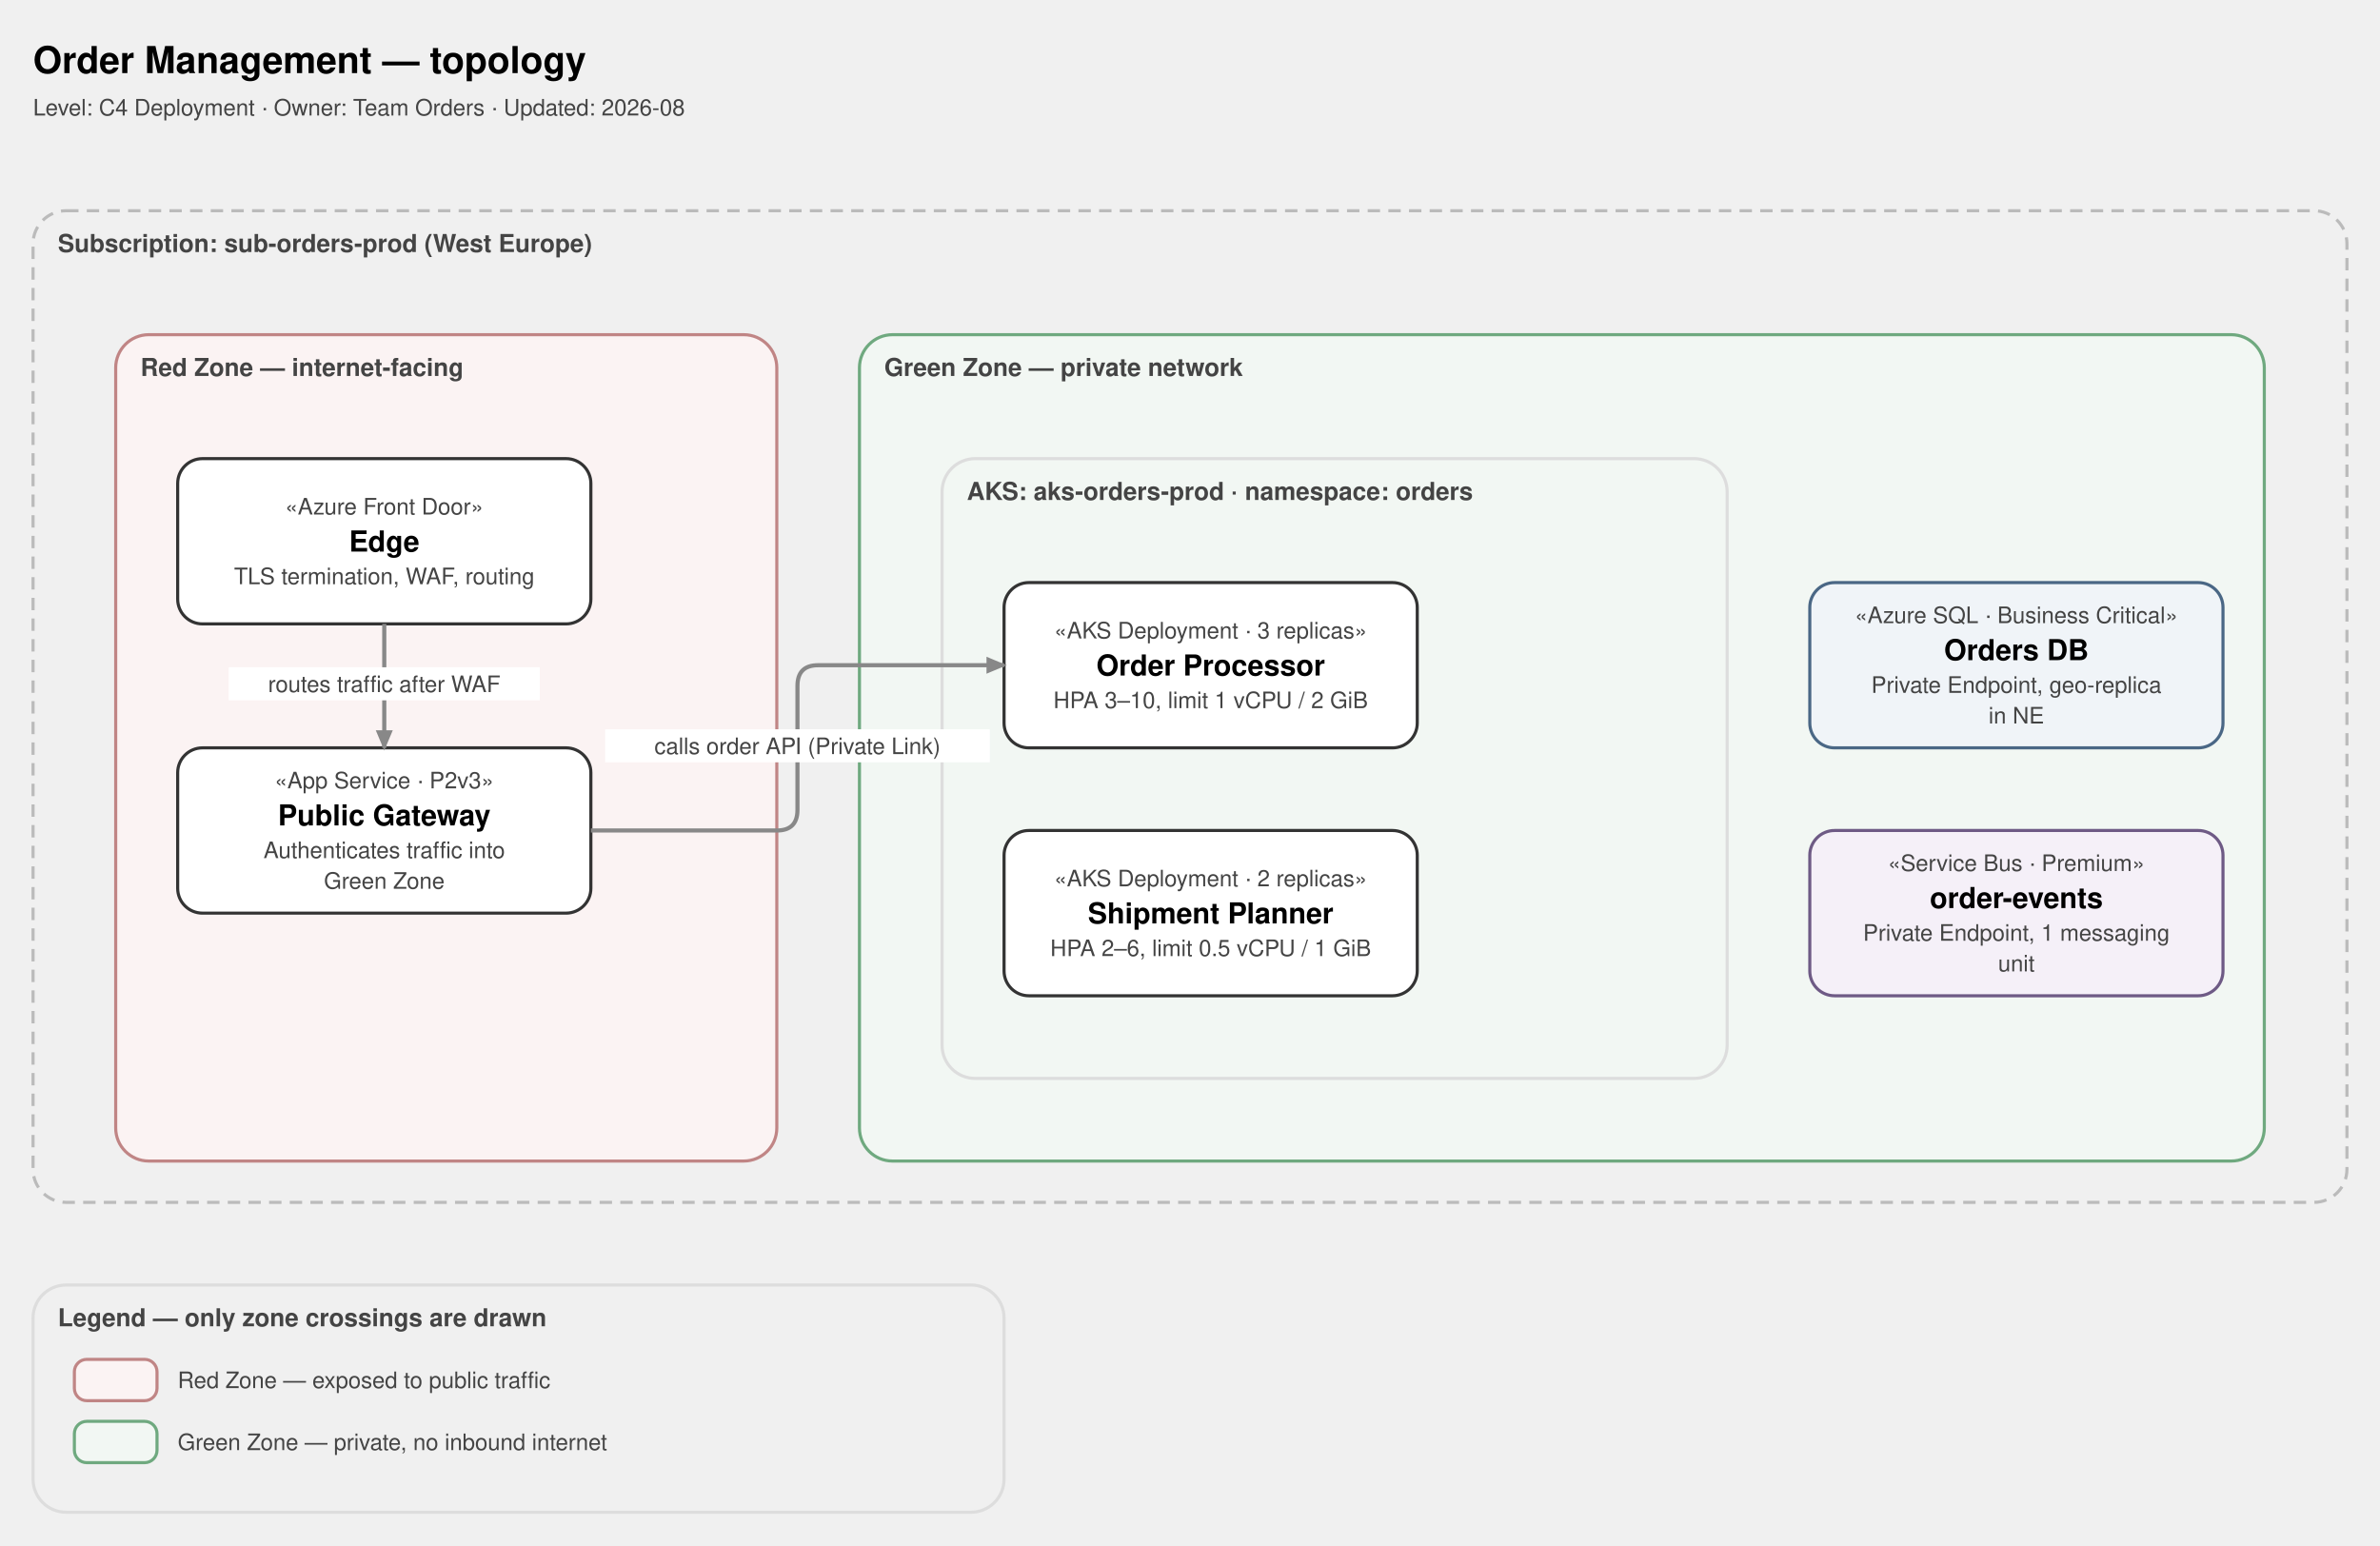
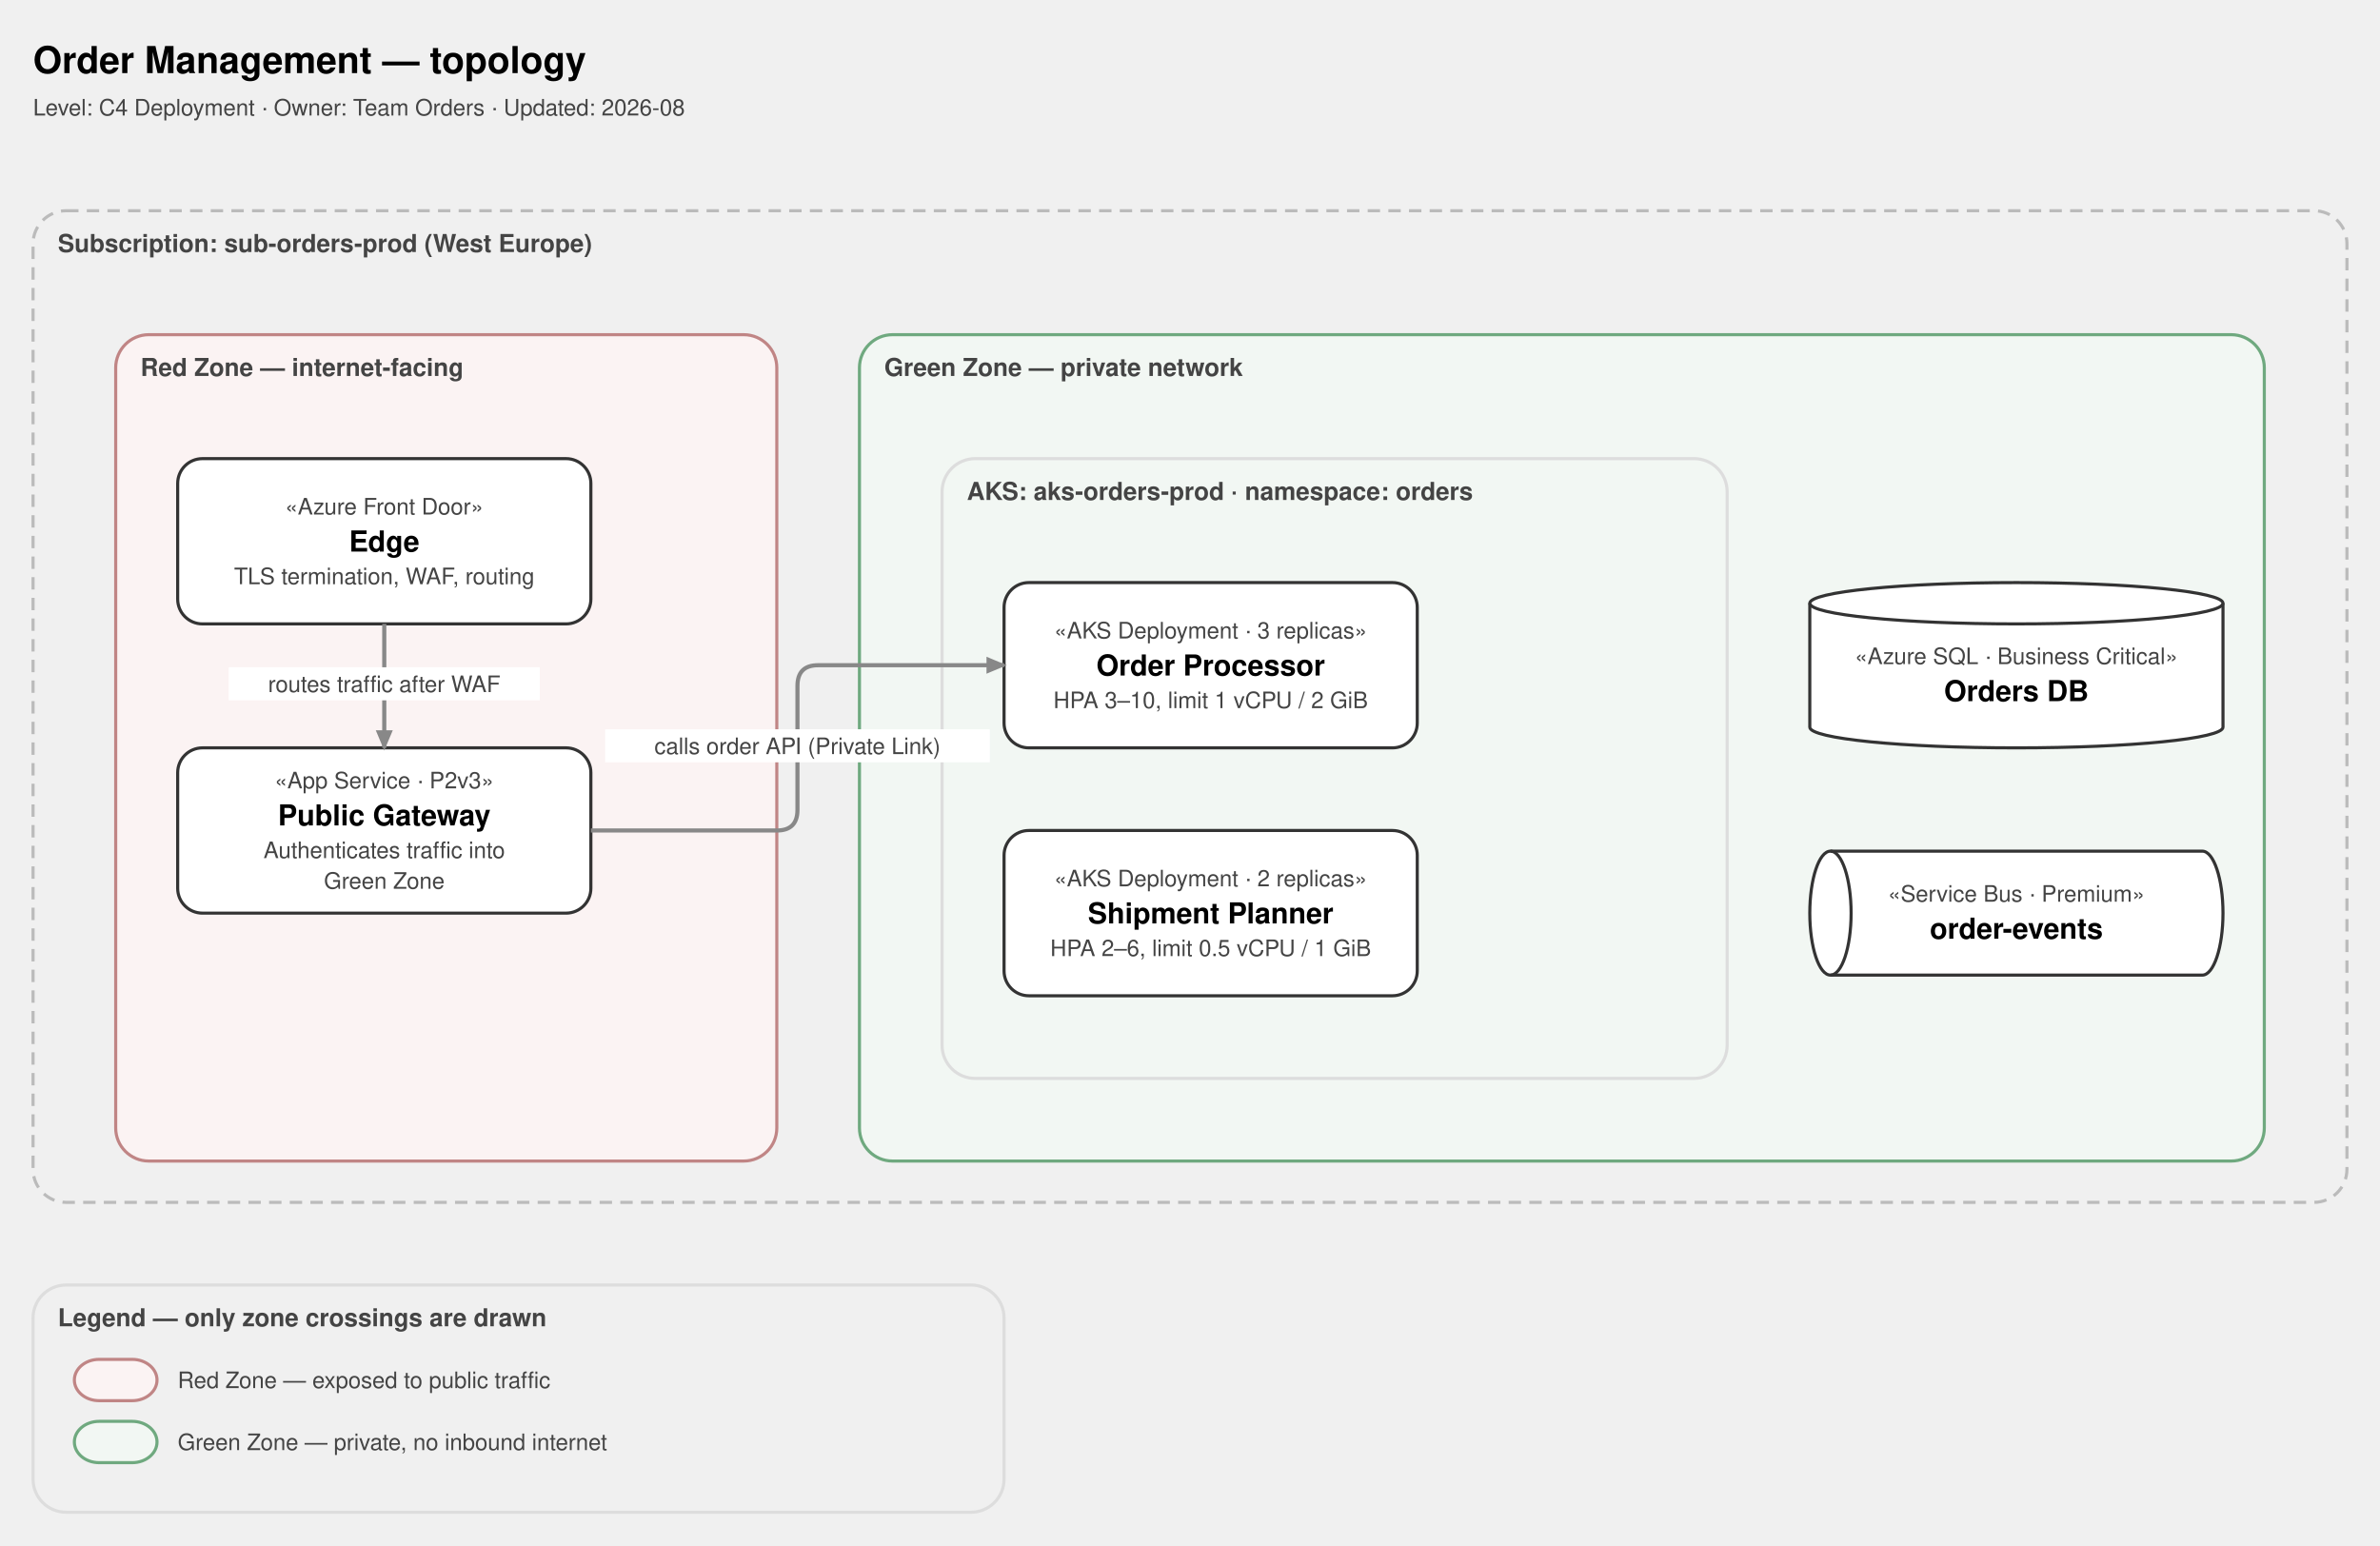
- <svg xmlns="http://www.w3.org/2000/svg" version="1.1" width="1152px" height="748px" viewBox="24 8 1152 748" content="&lt;mxfile host=&quot;app.diagrams.net&quot; type=&quot;device&quot; version=&quot;24.7.17&quot;&gt;&lt;diagram id=&quot;d1&quot; name=&quot;Topology&quot;&gt;&lt;mxGraphModel dx=&quot;1400&quot; dy=&quot;900&quot; grid=&quot;1&quot; gridSize=&quot;10&quot; guides=&quot;1&quot; tooltips=&quot;1&quot; connect=&quot;1&quot; arrows=&quot;1&quot; fold=&quot;1&quot; page=&quot;0&quot; pageScale=&quot;1&quot; pageWidth=&quot;1600&quot; pageHeight=&quot;1200&quot; adaptiveColors=&quot;auto&quot; math=&quot;0&quot; shadow=&quot;0&quot;&gt;&lt;root&gt;&lt;mxCell id=&quot;0&quot; /&gt;&lt;mxCell id=&quot;1&quot; parent=&quot;0&quot; /&gt;&lt;mxCell id=&quot;n1&quot; value=&quot;Order Management — topology&quot; style=&quot;text;html=1;align=left;verticalAlign=middle;fontFamily=Helvetica;fontSize=18;fontColor=#000000;fontStyle=1;&quot; vertex=&quot;1&quot; parent=&quot;1&quot;&gt;&lt;mxGeometry x=&quot;40&quot; y=&quot;24&quot; width=&quot;700&quot; height=&quot;26&quot; as=&quot;geometry&quot; /&gt;&lt;/mxCell&gt;&lt;mxCell id=&quot;n2&quot; value=&quot;Level: C4 Deployment · Owner: Team Orders · Updated: 2026-08&quot; style=&quot;text;html=1;align=left;verticalAlign=middle;fontFamily=Helvetica;fontSize=11;fontColor=#444444;&quot; vertex=&quot;1&quot; parent=&quot;1&quot;&gt;&lt;mxGeometry x=&quot;40&quot; y=&quot;52&quot; width=&quot;700&quot; height=&quot;16&quot; as=&quot;geometry&quot; /&gt;&lt;/mxCell&gt;&lt;mxCell id=&quot;n3&quot; value=&quot;Subscription: sub-orders-prod (West Europe)&quot; style=&quot;rounded=1;absoluteArcSize=1;arcSize=32;whiteSpace=wrap;html=1;strokeWidth=1.5;fontFamily=Helvetica;fontSize=12;fontStyle=1;fontColor=#444444;align=left;verticalAlign=top;spacingLeft=12;spacingTop=4;shadow=0;container=1;collapsible=0;fillColor=none;strokeColor=#BBBBBB;dashed=1;dashPattern=8 4;&quot; vertex=&quot;1&quot; parent=&quot;1&quot;&gt;&lt;mxGeometry x=&quot;40&quot; y=&quot;110&quot; width=&quot;1120&quot; height=&quot;480&quot; as=&quot;geometry&quot; /&gt;&lt;/mxCell&gt;&lt;mxCell id=&quot;n4&quot; value=&quot;Red Zone — internet-facing&quot; style=&quot;rounded=1;absoluteArcSize=1;arcSize=32;whiteSpace=wrap;html=1;strokeWidth=1.5;fontFamily=Helvetica;fontSize=12;fontStyle=1;fontColor=#444444;align=left;verticalAlign=top;spacingLeft=12;spacingTop=4;shadow=0;container=1;collapsible=0;fillColor=#FBF3F3;strokeColor=#C08585;&quot; vertex=&quot;1&quot; parent=&quot;n3&quot;&gt;&lt;mxGeometry x=&quot;40&quot; y=&quot;60&quot; width=&quot;320&quot; height=&quot;400&quot; as=&quot;geometry&quot; /&gt;&lt;/mxCell&gt;&lt;mxCell id=&quot;n5&quot; value=&quot;&amp;lt;div style=&amp;quot;line-height:1.3&amp;quot;&amp;gt;&amp;lt;font style=&amp;quot;font-size:11px;color:#444444&amp;quot;&amp;gt;&amp;amp;laquo;Azure Front Door&amp;amp;raquo;&amp;lt;/font&amp;gt;&amp;lt;br&amp;gt;&amp;lt;b style=&amp;quot;font-size:14px;color:#000000&amp;quot;&amp;gt;Edge&amp;lt;/b&amp;gt;&amp;lt;br&amp;gt;&amp;lt;font style=&amp;quot;font-size:11px;color:#444444&amp;quot;&amp;gt;TLS termination, WAF, routing&amp;lt;/font&amp;gt;&amp;lt;/div&amp;gt;&quot; style=&quot;rounded=1;absoluteArcSize=1;arcSize=24;whiteSpace=wrap;html=1;strokeWidth=1.5;fontFamily=Helvetica;fontSize=14;fontColor=#000000;align=center;verticalAlign=middle;spacingLeft=6;spacingRight=6;shadow=0;fillColor=#FFFFFF;strokeColor=#333333;&quot; vertex=&quot;1&quot; parent=&quot;n4&quot;&gt;&lt;mxGeometry x=&quot;30&quot; y=&quot;60&quot; width=&quot;200&quot; height=&quot;80&quot; as=&quot;geometry&quot; /&gt;&lt;/mxCell&gt;&lt;mxCell id=&quot;n6&quot; value=&quot;&amp;lt;div style=&amp;quot;line-height:1.3&amp;quot;&amp;gt;&amp;lt;font style=&amp;quot;font-size:11px;color:#444444&amp;quot;&amp;gt;&amp;amp;laquo;App Service · P2v3&amp;amp;raquo;&amp;lt;/font&amp;gt;&amp;lt;br&amp;gt;&amp;lt;b style=&amp;quot;font-size:14px;color:#000000&amp;quot;&amp;gt;Public Gateway&amp;lt;/b&amp;gt;&amp;lt;br&amp;gt;&amp;lt;font style=&amp;quot;font-size:11px;color:#444444&amp;quot;&amp;gt;Authenticates traffic into Green Zone&amp;lt;/font&amp;gt;&amp;lt;/div&amp;gt;&quot; style=&quot;rounded=1;absoluteArcSize=1;arcSize=24;whiteSpace=wrap;html=1;strokeWidth=1.5;fontFamily=Helvetica;fontSize=14;fontColor=#000000;align=center;verticalAlign=middle;spacingLeft=6;spacingRight=6;shadow=0;fillColor=#FFFFFF;strokeColor=#333333;&quot; vertex=&quot;1&quot; parent=&quot;n4&quot;&gt;&lt;mxGeometry x=&quot;30&quot; y=&quot;200&quot; width=&quot;200&quot; height=&quot;80&quot; as=&quot;geometry&quot; /&gt;&lt;/mxCell&gt;&lt;mxCell id=&quot;n7&quot; value=&quot;Green Zone — private network&quot; style=&quot;rounded=1;absoluteArcSize=1;arcSize=32;whiteSpace=wrap;html=1;strokeWidth=1.5;fontFamily=Helvetica;fontSize=12;fontStyle=1;fontColor=#444444;align=left;verticalAlign=top;spacingLeft=12;spacingTop=4;shadow=0;container=1;collapsible=0;fillColor=#F2F7F3;strokeColor=#6FA97F;&quot; vertex=&quot;1&quot; parent=&quot;n3&quot;&gt;&lt;mxGeometry x=&quot;400&quot; y=&quot;60&quot; width=&quot;680&quot; height=&quot;400&quot; as=&quot;geometry&quot; /&gt;&lt;/mxCell&gt;&lt;mxCell id=&quot;n8&quot; value=&quot;AKS: aks-orders-prod · namespace: orders&quot; style=&quot;rounded=1;absoluteArcSize=1;arcSize=32;whiteSpace=wrap;html=1;strokeWidth=1.5;fontFamily=Helvetica;fontSize=12;fontStyle=1;fontColor=#444444;align=left;verticalAlign=top;spacingLeft=12;spacingTop=4;shadow=0;container=1;collapsible=0;fillColor=none;strokeColor=#DDDDDD;&quot; vertex=&quot;1&quot; parent=&quot;n7&quot;&gt;&lt;mxGeometry x=&quot;40&quot; y=&quot;60&quot; width=&quot;380&quot; height=&quot;300&quot; as=&quot;geometry&quot; /&gt;&lt;/mxCell&gt;&lt;mxCell id=&quot;n9&quot; value=&quot;&amp;lt;div style=&amp;quot;line-height:1.3&amp;quot;&amp;gt;&amp;lt;font style=&amp;quot;font-size:11px;color:#444444&amp;quot;&amp;gt;&amp;amp;laquo;AKS Deployment · 3 replicas&amp;amp;raquo;&amp;lt;/font&amp;gt;&amp;lt;br&amp;gt;&amp;lt;b style=&amp;quot;font-size:14px;color:#000000&amp;quot;&amp;gt;Order Processor&amp;lt;/b&amp;gt;&amp;lt;br&amp;gt;&amp;lt;font style=&amp;quot;font-size:11px;color:#444444&amp;quot;&amp;gt;HPA 3–10, limit 1 vCPU / 2 GiB&amp;lt;/font&amp;gt;&amp;lt;/div&amp;gt;&quot; style=&quot;rounded=1;absoluteArcSize=1;arcSize=24;whiteSpace=wrap;html=1;strokeWidth=1.5;fontFamily=Helvetica;fontSize=14;fontColor=#000000;align=center;verticalAlign=middle;spacingLeft=6;spacingRight=6;shadow=0;fillColor=#FFFFFF;strokeColor=#333333;&quot; vertex=&quot;1&quot; parent=&quot;n8&quot;&gt;&lt;mxGeometry x=&quot;30&quot; y=&quot;60&quot; width=&quot;200&quot; height=&quot;80&quot; as=&quot;geometry&quot; /&gt;&lt;/mxCell&gt;&lt;mxCell id=&quot;n10&quot; value=&quot;&amp;lt;div style=&amp;quot;line-height:1.3&amp;quot;&amp;gt;&amp;lt;font style=&amp;quot;font-size:11px;color:#444444&amp;quot;&amp;gt;&amp;amp;laquo;AKS Deployment · 2 replicas&amp;amp;raquo;&amp;lt;/font&amp;gt;&amp;lt;br&amp;gt;&amp;lt;b style=&amp;quot;font-size:14px;color:#000000&amp;quot;&amp;gt;Shipment Planner&amp;lt;/b&amp;gt;&amp;lt;br&amp;gt;&amp;lt;font style=&amp;quot;font-size:11px;color:#444444&amp;quot;&amp;gt;HPA 2–6, limit 0.5 vCPU / 1 GiB&amp;lt;/font&amp;gt;&amp;lt;/div&amp;gt;&quot; style=&quot;rounded=1;absoluteArcSize=1;arcSize=24;whiteSpace=wrap;html=1;strokeWidth=1.5;fontFamily=Helvetica;fontSize=14;fontColor=#000000;align=center;verticalAlign=middle;spacingLeft=6;spacingRight=6;shadow=0;fillColor=#FFFFFF;strokeColor=#333333;&quot; vertex=&quot;1&quot; parent=&quot;n8&quot;&gt;&lt;mxGeometry x=&quot;30&quot; y=&quot;180&quot; width=&quot;200&quot; height=&quot;80&quot; as=&quot;geometry&quot; /&gt;&lt;/mxCell&gt;&lt;mxCell id=&quot;n11&quot; value=&quot;&amp;lt;div style=&amp;quot;line-height:1.3&amp;quot;&amp;gt;&amp;lt;font style=&amp;quot;font-size:11px;color:#444444&amp;quot;&amp;gt;&amp;amp;laquo;Azure SQL · Business Critical&amp;amp;raquo;&amp;lt;/font&amp;gt;&amp;lt;br&amp;gt;&amp;lt;b style=&amp;quot;font-size:14px;color:#000000&amp;quot;&amp;gt;Orders DB&amp;lt;/b&amp;gt;&amp;lt;br&amp;gt;&amp;lt;font style=&amp;quot;font-size:11px;color:#444444&amp;quot;&amp;gt;Private Endpoint, geo-replica in NE&amp;lt;/font&amp;gt;&amp;lt;/div&amp;gt;&quot; style=&quot;rounded=1;absoluteArcSize=1;arcSize=24;whiteSpace=wrap;html=1;strokeWidth=1.5;fontFamily=Helvetica;fontSize=14;fontColor=#000000;align=center;verticalAlign=middle;spacingLeft=6;spacingRight=6;shadow=0;fillColor=#F0F4F8;strokeColor=#4A6785;&quot; vertex=&quot;1&quot; parent=&quot;n7&quot;&gt;&lt;mxGeometry x=&quot;460&quot; y=&quot;120&quot; width=&quot;200&quot; height=&quot;80&quot; as=&quot;geometry&quot; /&gt;&lt;/mxCell&gt;&lt;mxCell id=&quot;n12&quot; value=&quot;&amp;lt;div style=&amp;quot;line-height:1.3&amp;quot;&amp;gt;&amp;lt;font style=&amp;quot;font-size:11px;color:#444444&amp;quot;&amp;gt;&amp;amp;laquo;Service Bus · Premium&amp;amp;raquo;&amp;lt;/font&amp;gt;&amp;lt;br&amp;gt;&amp;lt;b style=&amp;quot;font-size:14px;color:#000000&amp;quot;&amp;gt;order-events&amp;lt;/b&amp;gt;&amp;lt;br&amp;gt;&amp;lt;font style=&amp;quot;font-size:11px;color:#444444&amp;quot;&amp;gt;Private Endpoint, 1 messaging unit&amp;lt;/font&amp;gt;&amp;lt;/div&amp;gt;&quot; style=&quot;rounded=1;absoluteArcSize=1;arcSize=24;whiteSpace=wrap;html=1;strokeWidth=1.5;fontFamily=Helvetica;fontSize=14;fontColor=#000000;align=center;verticalAlign=middle;spacingLeft=6;spacingRight=6;shadow=0;fillColor=#F5F0F8;strokeColor=#6E5A85;&quot; vertex=&quot;1&quot; parent=&quot;n7&quot;&gt;&lt;mxGeometry x=&quot;460&quot; y=&quot;240&quot; width=&quot;200&quot; height=&quot;80&quot; as=&quot;geometry&quot; /&gt;&lt;/mxCell&gt;&lt;mxCell id=&quot;n13&quot; value=&quot;routes traffic after WAF&quot; style=&quot;edgeStyle=orthogonalEdgeStyle;rounded=1;arcSize=10;html=1;jumpStyle=arc;jumpSize=8;fontFamily=Helvetica;fontSize=11;fontColor=#444444;labelBackgroundColor=#FFFFFF;strokeWidth=2;strokeColor=#888888;endArrow=blockThin;endFill=1;endSize=6;exitX=0.5;exitY=1;exitDx=0;exitDy=0;entryX=0.5;entryY=0;entryDx=0;entryDy=0;&quot; edge=&quot;1&quot; parent=&quot;1&quot; source=&quot;n5&quot; target=&quot;n6&quot;&gt;&lt;mxGeometry relative=&quot;1&quot; as=&quot;geometry&quot; /&gt;&lt;/mxCell&gt;&lt;mxCell id=&quot;n14&quot; value=&quot;calls order API (Private Link)&quot; style=&quot;edgeStyle=orthogonalEdgeStyle;rounded=1;arcSize=10;html=1;jumpStyle=arc;jumpSize=8;fontFamily=Helvetica;fontSize=11;fontColor=#444444;labelBackgroundColor=#FFFFFF;strokeWidth=2;strokeColor=#888888;endArrow=blockThin;endFill=1;endSize=6;exitX=1;exitY=0.5;exitDx=0;exitDy=0;entryX=0;entryY=0.5;entryDx=0;entryDy=0;&quot; edge=&quot;1&quot; parent=&quot;1&quot; source=&quot;n6&quot; target=&quot;n9&quot;&gt;&lt;mxGeometry relative=&quot;1&quot; as=&quot;geometry&quot; /&gt;&lt;/mxCell&gt;&lt;mxCell id=&quot;n15&quot; value=&quot;Legend — only zone crossings are drawn&quot; style=&quot;rounded=1;absoluteArcSize=1;arcSize=32;whiteSpace=wrap;html=1;strokeWidth=1.5;fontFamily=Helvetica;fontSize=12;fontStyle=1;fontColor=#444444;align=left;verticalAlign=top;spacingLeft=12;spacingTop=4;shadow=0;container=1;collapsible=0;fillColor=none;strokeColor=#DDDDDD;&quot; vertex=&quot;1&quot; parent=&quot;1&quot;&gt;&lt;mxGeometry x=&quot;40&quot; y=&quot;630&quot; width=&quot;470&quot; height=&quot;110&quot; as=&quot;geometry&quot; /&gt;&lt;/mxCell&gt;&lt;mxCell id=&quot;n16&quot; value=&quot;&quot; style=&quot;rounded=1;absoluteArcSize=1;arcSize=24;whiteSpace=wrap;html=1;strokeWidth=1.5;fontFamily=Helvetica;fontSize=14;fontColor=#000000;align=center;verticalAlign=middle;spacingLeft=6;spacingRight=6;shadow=0;fillColor=#FBF3F3;strokeColor=#C08585;&quot; vertex=&quot;1&quot; parent=&quot;n15&quot;&gt;&lt;mxGeometry x=&quot;20&quot; y=&quot;36&quot; width=&quot;40&quot; height=&quot;20&quot; as=&quot;geometry&quot; /&gt;&lt;/mxCell&gt;&lt;mxCell id=&quot;n17&quot; value=&quot;Red Zone — exposed to public traffic&quot; style=&quot;text;html=1;align=left;verticalAlign=middle;fontFamily=Helvetica;fontSize=11;fontColor=#444444;&quot; vertex=&quot;1&quot; parent=&quot;n15&quot;&gt;&lt;mxGeometry x=&quot;70&quot; y=&quot;36&quot; width=&quot;380&quot; height=&quot;20&quot; as=&quot;geometry&quot; /&gt;&lt;/mxCell&gt;&lt;mxCell id=&quot;n18&quot; value=&quot;&quot; style=&quot;rounded=1;absoluteArcSize=1;arcSize=24;whiteSpace=wrap;html=1;strokeWidth=1.5;fontFamily=Helvetica;fontSize=14;fontColor=#000000;align=center;verticalAlign=middle;spacingLeft=6;spacingRight=6;shadow=0;fillColor=#F2F7F3;strokeColor=#6FA97F;&quot; vertex=&quot;1&quot; parent=&quot;n15&quot;&gt;&lt;mxGeometry x=&quot;20&quot; y=&quot;66&quot; width=&quot;40&quot; height=&quot;20&quot; as=&quot;geometry&quot; /&gt;&lt;/mxCell&gt;&lt;mxCell id=&quot;n19&quot; value=&quot;Green Zone — private, no inbound internet&quot; style=&quot;text;html=1;align=left;verticalAlign=middle;fontFamily=Helvetica;fontSize=11;fontColor=#444444;&quot; vertex=&quot;1&quot; parent=&quot;n15&quot;&gt;&lt;mxGeometry x=&quot;70&quot; y=&quot;66&quot; width=&quot;380&quot; height=&quot;20&quot; as=&quot;geometry&quot; /&gt;&lt;/mxCell&gt;&lt;/root&gt;&lt;/mxGraphModel&gt;&lt;/diagram&gt;&lt;/mxfile&gt;">
+ <svg xmlns="http://www.w3.org/2000/svg" version="1.1" width="1152px" height="748px" viewBox="24 8 1152 748" content="&lt;mxfile host=&quot;app.diagrams.net&quot; type=&quot;device&quot; version=&quot;24.7.17&quot;&gt;&lt;diagram id=&quot;d1&quot; name=&quot;Topology&quot;&gt;&lt;mxGraphModel dx=&quot;1400&quot; dy=&quot;900&quot; grid=&quot;1&quot; gridSize=&quot;10&quot; guides=&quot;1&quot; tooltips=&quot;1&quot; connect=&quot;1&quot; arrows=&quot;1&quot; fold=&quot;1&quot; page=&quot;0&quot; pageScale=&quot;1&quot; pageWidth=&quot;1600&quot; pageHeight=&quot;1200&quot; adaptiveColors=&quot;auto&quot; math=&quot;0&quot; shadow=&quot;0&quot;&gt;&lt;root&gt;&lt;mxCell id=&quot;0&quot; /&gt;&lt;mxCell id=&quot;1&quot; parent=&quot;0&quot; /&gt;&lt;mxCell id=&quot;n1&quot; value=&quot;Order Management — topology&quot; style=&quot;text;html=1;align=left;verticalAlign=middle;fontFamily=Helvetica;fontSize=18;fontColor=#000000;fontStyle=1;&quot; vertex=&quot;1&quot; parent=&quot;1&quot;&gt;&lt;mxGeometry x=&quot;40&quot; y=&quot;24&quot; width=&quot;700&quot; height=&quot;26&quot; as=&quot;geometry&quot; /&gt;&lt;/mxCell&gt;&lt;mxCell id=&quot;n2&quot; value=&quot;Level: C4 Deployment · Owner: Team Orders · Updated: 2026-08&quot; style=&quot;text;html=1;align=left;verticalAlign=middle;fontFamily=Helvetica;fontSize=11;fontColor=#444444;&quot; vertex=&quot;1&quot; parent=&quot;1&quot;&gt;&lt;mxGeometry x=&quot;40&quot; y=&quot;52&quot; width=&quot;700&quot; height=&quot;16&quot; as=&quot;geometry&quot; /&gt;&lt;/mxCell&gt;&lt;mxCell id=&quot;n3&quot; value=&quot;Subscription: sub-orders-prod (West Europe)&quot; style=&quot;rounded=1;absoluteArcSize=1;arcSize=32;whiteSpace=wrap;html=1;strokeWidth=1.5;fontFamily=Helvetica;fontSize=12;fontStyle=1;fontColor=#444444;align=left;verticalAlign=top;spacingLeft=12;spacingTop=4;shadow=0;container=1;collapsible=0;fillColor=none;strokeColor=#BBBBBB;dashed=1;dashPattern=8 4;&quot; vertex=&quot;1&quot; parent=&quot;1&quot;&gt;&lt;mxGeometry x=&quot;40&quot; y=&quot;110&quot; width=&quot;1120&quot; height=&quot;480&quot; as=&quot;geometry&quot; /&gt;&lt;/mxCell&gt;&lt;mxCell id=&quot;n4&quot; value=&quot;Red Zone — internet-facing&quot; style=&quot;rounded=1;absoluteArcSize=1;arcSize=32;whiteSpace=wrap;html=1;strokeWidth=1.5;fontFamily=Helvetica;fontSize=12;fontStyle=1;fontColor=#444444;align=left;verticalAlign=top;spacingLeft=12;spacingTop=4;shadow=0;container=1;collapsible=0;fillColor=#FBF3F3;strokeColor=#C08585;&quot; vertex=&quot;1&quot; parent=&quot;n3&quot;&gt;&lt;mxGeometry x=&quot;40&quot; y=&quot;60&quot; width=&quot;320&quot; height=&quot;400&quot; as=&quot;geometry&quot; /&gt;&lt;/mxCell&gt;&lt;mxCell id=&quot;n5&quot; value=&quot;&amp;lt;div style=&amp;quot;line-height:1.3&amp;quot;&amp;gt;&amp;lt;font style=&amp;quot;font-size:11px;color:#444444&amp;quot;&amp;gt;&amp;amp;laquo;Azure Front Door&amp;amp;raquo;&amp;lt;/font&amp;gt;&amp;lt;br&amp;gt;&amp;lt;b style=&amp;quot;font-size:14px;color:#000000&amp;quot;&amp;gt;Edge&amp;lt;/b&amp;gt;&amp;lt;br&amp;gt;&amp;lt;font style=&amp;quot;font-size:11px;color:#444444&amp;quot;&amp;gt;TLS termination, WAF, routing&amp;lt;/font&amp;gt;&amp;lt;/div&amp;gt;&quot; style=&quot;rounded=1;absoluteArcSize=1;arcSize=24;whiteSpace=wrap;html=1;strokeWidth=1.5;fontFamily=Helvetica;fontSize=14;fontColor=#000000;align=center;verticalAlign=middle;spacingLeft=6;spacingRight=6;shadow=0;fillColor=#FFFFFF;strokeColor=#333333;&quot; vertex=&quot;1&quot; parent=&quot;n4&quot;&gt;&lt;mxGeometry x=&quot;30&quot; y=&quot;60&quot; width=&quot;200&quot; height=&quot;80&quot; as=&quot;geometry&quot; /&gt;&lt;/mxCell&gt;&lt;mxCell id=&quot;n6&quot; value=&quot;&amp;lt;div style=&amp;quot;line-height:1.3&amp;quot;&amp;gt;&amp;lt;font style=&amp;quot;font-size:11px;color:#444444&amp;quot;&amp;gt;&amp;amp;laquo;App Service · P2v3&amp;amp;raquo;&amp;lt;/font&amp;gt;&amp;lt;br&amp;gt;&amp;lt;b style=&amp;quot;font-size:14px;color:#000000&amp;quot;&amp;gt;Public Gateway&amp;lt;/b&amp;gt;&amp;lt;br&amp;gt;&amp;lt;font style=&amp;quot;font-size:11px;color:#444444&amp;quot;&amp;gt;Authenticates traffic into Green Zone&amp;lt;/font&amp;gt;&amp;lt;/div&amp;gt;&quot; style=&quot;rounded=1;absoluteArcSize=1;arcSize=24;whiteSpace=wrap;html=1;strokeWidth=1.5;fontFamily=Helvetica;fontSize=14;fontColor=#000000;align=center;verticalAlign=middle;spacingLeft=6;spacingRight=6;shadow=0;fillColor=#FFFFFF;strokeColor=#333333;&quot; vertex=&quot;1&quot; parent=&quot;n4&quot;&gt;&lt;mxGeometry x=&quot;30&quot; y=&quot;200&quot; width=&quot;200&quot; height=&quot;80&quot; as=&quot;geometry&quot; /&gt;&lt;/mxCell&gt;&lt;mxCell id=&quot;n7&quot; value=&quot;Green Zone — private network&quot; style=&quot;rounded=1;absoluteArcSize=1;arcSize=32;whiteSpace=wrap;html=1;strokeWidth=1.5;fontFamily=Helvetica;fontSize=12;fontStyle=1;fontColor=#444444;align=left;verticalAlign=top;spacingLeft=12;spacingTop=4;shadow=0;container=1;collapsible=0;fillColor=#F2F7F3;strokeColor=#6FA97F;&quot; vertex=&quot;1&quot; parent=&quot;n3&quot;&gt;&lt;mxGeometry x=&quot;400&quot; y=&quot;60&quot; width=&quot;680&quot; height=&quot;400&quot; as=&quot;geometry&quot; /&gt;&lt;/mxCell&gt;&lt;mxCell id=&quot;n8&quot; value=&quot;AKS: aks-orders-prod · namespace: orders&quot; style=&quot;rounded=1;absoluteArcSize=1;arcSize=32;whiteSpace=wrap;html=1;strokeWidth=1.5;fontFamily=Helvetica;fontSize=12;fontStyle=1;fontColor=#444444;align=left;verticalAlign=top;spacingLeft=12;spacingTop=4;shadow=0;container=1;collapsible=0;fillColor=none;strokeColor=#DDDDDD;&quot; vertex=&quot;1&quot; parent=&quot;n7&quot;&gt;&lt;mxGeometry x=&quot;40&quot; y=&quot;60&quot; width=&quot;380&quot; height=&quot;300&quot; as=&quot;geometry&quot; /&gt;&lt;/mxCell&gt;&lt;mxCell id=&quot;n9&quot; value=&quot;&amp;lt;div style=&amp;quot;line-height:1.3&amp;quot;&amp;gt;&amp;lt;font style=&amp;quot;font-size:11px;color:#444444&amp;quot;&amp;gt;&amp;amp;laquo;AKS Deployment · 3 replicas&amp;amp;raquo;&amp;lt;/font&amp;gt;&amp;lt;br&amp;gt;&amp;lt;b style=&amp;quot;font-size:14px;color:#000000&amp;quot;&amp;gt;Order Processor&amp;lt;/b&amp;gt;&amp;lt;br&amp;gt;&amp;lt;font style=&amp;quot;font-size:11px;color:#444444&amp;quot;&amp;gt;HPA 3–10, limit 1 vCPU / 2 GiB&amp;lt;/font&amp;gt;&amp;lt;/div&amp;gt;&quot; style=&quot;rounded=1;absoluteArcSize=1;arcSize=24;whiteSpace=wrap;html=1;strokeWidth=1.5;fontFamily=Helvetica;fontSize=14;fontColor=#000000;align=center;verticalAlign=middle;spacingLeft=6;spacingRight=6;shadow=0;fillColor=#FFFFFF;strokeColor=#333333;&quot; vertex=&quot;1&quot; parent=&quot;n8&quot;&gt;&lt;mxGeometry x=&quot;30&quot; y=&quot;60&quot; width=&quot;200&quot; height=&quot;80&quot; as=&quot;geometry&quot; /&gt;&lt;/mxCell&gt;&lt;mxCell id=&quot;n10&quot; value=&quot;&amp;lt;div style=&amp;quot;line-height:1.3&amp;quot;&amp;gt;&amp;lt;font style=&amp;quot;font-size:11px;color:#444444&amp;quot;&amp;gt;&amp;amp;laquo;AKS Deployment · 2 replicas&amp;amp;raquo;&amp;lt;/font&amp;gt;&amp;lt;br&amp;gt;&amp;lt;b style=&amp;quot;font-size:14px;color:#000000&amp;quot;&amp;gt;Shipment Planner&amp;lt;/b&amp;gt;&amp;lt;br&amp;gt;&amp;lt;font style=&amp;quot;font-size:11px;color:#444444&amp;quot;&amp;gt;HPA 2–6, limit 0.5 vCPU / 1 GiB&amp;lt;/font&amp;gt;&amp;lt;/div&amp;gt;&quot; style=&quot;rounded=1;absoluteArcSize=1;arcSize=24;whiteSpace=wrap;html=1;strokeWidth=1.5;fontFamily=Helvetica;fontSize=14;fontColor=#000000;align=center;verticalAlign=middle;spacingLeft=6;spacingRight=6;shadow=0;fillColor=#FFFFFF;strokeColor=#333333;&quot; vertex=&quot;1&quot; parent=&quot;n8&quot;&gt;&lt;mxGeometry x=&quot;30&quot; y=&quot;180&quot; width=&quot;200&quot; height=&quot;80&quot; as=&quot;geometry&quot; /&gt;&lt;/mxCell&gt;&lt;mxCell id=&quot;n11&quot; value=&quot;&amp;lt;div style=&amp;quot;line-height:1.3&amp;quot;&amp;gt;&amp;lt;font style=&amp;quot;font-size:11px;color:#444444&amp;quot;&amp;gt;&amp;amp;laquo;Azure SQL · Business Critical&amp;amp;raquo;&amp;lt;/font&amp;gt;&amp;lt;br&amp;gt;&amp;lt;b style=&amp;quot;font-size:14px;color:#000000&amp;quot;&amp;gt;Orders DB&amp;lt;/b&amp;gt;&amp;lt;/div&amp;gt;&quot; style=&quot;shape=cylinder3;boundedLbl=1;backgroundOutline=1;size=10;whiteSpace=wrap;html=1;strokeWidth=1.5;fontFamily=Helvetica;fontSize=14;fontColor=#000000;align=center;verticalAlign=middle;shadow=0;fillColor=#FFFFFF;strokeColor=#333333;&quot; vertex=&quot;1&quot; parent=&quot;n7&quot;&gt;&lt;mxGeometry x=&quot;460&quot; y=&quot;120&quot; width=&quot;200&quot; height=&quot;80&quot; as=&quot;geometry&quot; /&gt;&lt;/mxCell&gt;&lt;mxCell id=&quot;n12&quot; value=&quot;&amp;lt;div style=&amp;quot;line-height:1.3&amp;quot;&amp;gt;&amp;lt;font style=&amp;quot;font-size:11px;color:#444444&amp;quot;&amp;gt;&amp;amp;laquo;Service Bus · Premium&amp;amp;raquo;&amp;lt;/font&amp;gt;&amp;lt;br&amp;gt;&amp;lt;b style=&amp;quot;font-size:14px;color:#000000&amp;quot;&amp;gt;order-events&amp;lt;/b&amp;gt;&amp;lt;/div&amp;gt;&quot; style=&quot;shape=cylinder3;boundedLbl=1;backgroundOutline=1;size=10;direction=north;whiteSpace=wrap;html=1;strokeWidth=1.5;fontFamily=Helvetica;fontSize=14;fontColor=#000000;align=center;verticalAlign=middle;shadow=0;fillColor=#FFFFFF;strokeColor=#333333;&quot; vertex=&quot;1&quot; parent=&quot;n7&quot;&gt;&lt;mxGeometry x=&quot;460&quot; y=&quot;250&quot; width=&quot;200&quot; height=&quot;60&quot; as=&quot;geometry&quot; /&gt;&lt;/mxCell&gt;&lt;mxCell id=&quot;n13&quot; value=&quot;routes traffic after WAF&quot; style=&quot;edgeStyle=orthogonalEdgeStyle;rounded=1;arcSize=10;html=1;jumpStyle=arc;jumpSize=8;fontFamily=Helvetica;fontSize=11;fontColor=#444444;labelBackgroundColor=#FFFFFF;strokeWidth=2;strokeColor=#888888;endArrow=blockThin;endFill=1;endSize=6;exitX=0.5;exitY=1;exitDx=0;exitDy=0;entryX=0.5;entryY=0;entryDx=0;entryDy=0;&quot; edge=&quot;1&quot; parent=&quot;1&quot; source=&quot;n5&quot; target=&quot;n6&quot;&gt;&lt;mxGeometry relative=&quot;1&quot; as=&quot;geometry&quot; /&gt;&lt;/mxCell&gt;&lt;mxCell id=&quot;n14&quot; value=&quot;calls order API (Private Link)&quot; style=&quot;edgeStyle=orthogonalEdgeStyle;rounded=1;arcSize=10;html=1;jumpStyle=arc;jumpSize=8;fontFamily=Helvetica;fontSize=11;fontColor=#444444;labelBackgroundColor=#FFFFFF;strokeWidth=2;strokeColor=#888888;endArrow=blockThin;endFill=1;endSize=6;exitX=1;exitY=0.5;exitDx=0;exitDy=0;entryX=0;entryY=0.5;entryDx=0;entryDy=0;&quot; edge=&quot;1&quot; parent=&quot;1&quot; source=&quot;n6&quot; target=&quot;n9&quot;&gt;&lt;mxGeometry relative=&quot;1&quot; as=&quot;geometry&quot; /&gt;&lt;/mxCell&gt;&lt;mxCell id=&quot;n15&quot; value=&quot;Legend — only zone crossings are drawn&quot; style=&quot;rounded=1;absoluteArcSize=1;arcSize=32;whiteSpace=wrap;html=1;strokeWidth=1.5;fontFamily=Helvetica;fontSize=12;fontStyle=1;fontColor=#444444;align=left;verticalAlign=top;spacingLeft=12;spacingTop=4;shadow=0;container=1;collapsible=0;fillColor=none;strokeColor=#DDDDDD;&quot; vertex=&quot;1&quot; parent=&quot;1&quot;&gt;&lt;mxGeometry x=&quot;40&quot; y=&quot;630&quot; width=&quot;470&quot; height=&quot;110&quot; as=&quot;geometry&quot; /&gt;&lt;/mxCell&gt;&lt;mxCell id=&quot;n16&quot; value=&quot;&quot; style=&quot;rounded=1;absoluteArcSize=1;arcSize=24;whiteSpace=wrap;html=1;strokeWidth=1.5;fontFamily=Helvetica;fontSize=14;fontColor=#000000;align=center;verticalAlign=middle;spacingLeft=6;spacingRight=6;shadow=0;fillColor=#FBF3F3;strokeColor=#C08585;&quot; vertex=&quot;1&quot; parent=&quot;n15&quot;&gt;&lt;mxGeometry x=&quot;20&quot; y=&quot;36&quot; width=&quot;40&quot; height=&quot;20&quot; as=&quot;geometry&quot; /&gt;&lt;/mxCell&gt;&lt;mxCell id=&quot;n17&quot; value=&quot;Red Zone — exposed to public traffic&quot; style=&quot;text;html=1;align=left;verticalAlign=middle;fontFamily=Helvetica;fontSize=11;fontColor=#444444;&quot; vertex=&quot;1&quot; parent=&quot;n15&quot;&gt;&lt;mxGeometry x=&quot;70&quot; y=&quot;36&quot; width=&quot;380&quot; height=&quot;20&quot; as=&quot;geometry&quot; /&gt;&lt;/mxCell&gt;&lt;mxCell id=&quot;n18&quot; value=&quot;&quot; style=&quot;rounded=1;absoluteArcSize=1;arcSize=24;whiteSpace=wrap;html=1;strokeWidth=1.5;fontFamily=Helvetica;fontSize=14;fontColor=#000000;align=center;verticalAlign=middle;spacingLeft=6;spacingRight=6;shadow=0;fillColor=#F2F7F3;strokeColor=#6FA97F;&quot; vertex=&quot;1&quot; parent=&quot;n15&quot;&gt;&lt;mxGeometry x=&quot;20&quot; y=&quot;66&quot; width=&quot;40&quot; height=&quot;20&quot; as=&quot;geometry&quot; /&gt;&lt;/mxCell&gt;&lt;mxCell id=&quot;n19&quot; value=&quot;Green Zone — private, no inbound internet&quot; style=&quot;text;html=1;align=left;verticalAlign=middle;fontFamily=Helvetica;fontSize=11;fontColor=#444444;&quot; vertex=&quot;1&quot; parent=&quot;n15&quot;&gt;&lt;mxGeometry x=&quot;70&quot; y=&quot;66&quot; width=&quot;380&quot; height=&quot;20&quot; as=&quot;geometry&quot; /&gt;&lt;/mxCell&gt;&lt;/root&gt;&lt;/mxGraphModel&gt;&lt;/diagram&gt;&lt;/mxfile&gt;">
  <rect x="40" y="110" width="1120" height="480" rx="16" ry="16" fill="none" stroke="#BBBBBB" stroke-width="1.5" stroke-dasharray="6 4" />
  <text x="52" y="130" font-family="Helvetica, Arial, sans-serif" font-size="12" fill="#444444" font-weight="bold" text-anchor="start">Subscription: sub-orders-prod (West Europe)</text>
  <rect x="80" y="170" width="320" height="400" rx="16" ry="16" fill="#FBF3F3" stroke="#C08585" stroke-width="1.5" />
  <text x="92" y="190" font-family="Helvetica, Arial, sans-serif" font-size="12" fill="#444444" font-weight="bold" text-anchor="start">Red Zone — internet-facing</text>
  <rect x="440" y="170" width="680" height="400" rx="16" ry="16" fill="#F2F7F3" stroke="#6FA97F" stroke-width="1.5" />
  <text x="452" y="190" font-family="Helvetica, Arial, sans-serif" font-size="12" fill="#444444" font-weight="bold" text-anchor="start">Green Zone — private network</text>
  <rect x="480" y="230" width="380" height="300" rx="16" ry="16" fill="none" stroke="#DDDDDD" stroke-width="1.5" />
  <text x="492" y="250" font-family="Helvetica, Arial, sans-serif" font-size="12" fill="#444444" font-weight="bold" text-anchor="start">AKS: aks-orders-prod · namespace: orders</text>
  <rect x="40" y="630" width="470" height="110" rx="16" ry="16" fill="none" stroke="#DDDDDD" stroke-width="1.5" />
  <text x="52" y="650" font-family="Helvetica, Arial, sans-serif" font-size="12" fill="#444444" font-weight="bold" text-anchor="start">Legend — only zone crossings are drawn</text>
  <rect x="110" y="230" width="200" height="80" rx="12" ry="12" fill="#FFFFFF" stroke="#333333" stroke-width="1.5" />
  <text x="210" y="257.03" font-family="Helvetica, Arial, sans-serif" font-size="11" fill="#444444" text-anchor="middle">«Azure Front Door»</text>
  <text x="210" y="274.97" font-family="Helvetica, Arial, sans-serif" font-size="14" fill="#000000" font-weight="bold" text-anchor="middle">Edge</text>
  <text x="210" y="290.78" font-family="Helvetica, Arial, sans-serif" font-size="11" fill="#444444" text-anchor="middle">TLS termination, WAF, routing</text>
  <rect x="110" y="370" width="200" height="80" rx="12" ry="12" fill="#FFFFFF" stroke="#333333" stroke-width="1.5" />
  <text x="210" y="389.605" font-family="Helvetica, Arial, sans-serif" font-size="11" fill="#444444" text-anchor="middle">«App Service · P2v3»</text>
  <text x="210" y="407.545" font-family="Helvetica, Arial, sans-serif" font-size="14" fill="#000000" font-weight="bold" text-anchor="middle">Public Gateway</text>
  <text x="210" y="423.355" font-family="Helvetica, Arial, sans-serif" font-size="11" fill="#444444" text-anchor="middle">Authenticates traffic into</text>
  <text x="210" y="438.205" font-family="Helvetica, Arial, sans-serif" font-size="11" fill="#444444" text-anchor="middle">Green Zone</text>
  <rect x="510" y="290" width="200" height="80" rx="12" ry="12" fill="#FFFFFF" stroke="#333333" stroke-width="1.5" />
  <text x="610" y="317.03" font-family="Helvetica, Arial, sans-serif" font-size="11" fill="#444444" text-anchor="middle">«AKS Deployment · 3 replicas»</text>
  <text x="610" y="334.97" font-family="Helvetica, Arial, sans-serif" font-size="14" fill="#000000" font-weight="bold" text-anchor="middle">Order Processor</text>
  <text x="610" y="350.78" font-family="Helvetica, Arial, sans-serif" font-size="11" fill="#444444" text-anchor="middle">HPA 3–10, limit 1 vCPU / 2 GiB</text>
  <rect x="510" y="410" width="200" height="80" rx="12" ry="12" fill="#FFFFFF" stroke="#333333" stroke-width="1.5" />
  <text x="610" y="437.03" font-family="Helvetica, Arial, sans-serif" font-size="11" fill="#444444" text-anchor="middle">«AKS Deployment · 2 replicas»</text>
  <text x="610" y="454.97" font-family="Helvetica, Arial, sans-serif" font-size="14" fill="#000000" font-weight="bold" text-anchor="middle">Shipment Planner</text>
  <text x="610" y="470.78" font-family="Helvetica, Arial, sans-serif" font-size="11" fill="#444444" text-anchor="middle">HPA 2–6, limit 0.5 vCPU / 1 GiB</text>
-   <rect x="900" y="290" width="200" height="80" rx="12" ry="12" fill="#F0F4F8" stroke="#4A6785" stroke-width="1.5" />
-   <text x="1000" y="309.605" font-family="Helvetica, Arial, sans-serif" font-size="11" fill="#444444" text-anchor="middle">«Azure SQL · Business Critical»</text>
-   <text x="1000" y="327.545" font-family="Helvetica, Arial, sans-serif" font-size="14" fill="#000000" font-weight="bold" text-anchor="middle">Orders DB</text>
-   <text x="1000" y="343.355" font-family="Helvetica, Arial, sans-serif" font-size="11" fill="#444444" text-anchor="middle">Private Endpoint, geo-replica</text>
-   <text x="1000" y="358.205" font-family="Helvetica, Arial, sans-serif" font-size="11" fill="#444444" text-anchor="middle">in NE</text>
-   <rect x="900" y="410" width="200" height="80" rx="12" ry="12" fill="#F5F0F8" stroke="#6E5A85" stroke-width="1.5" />
-   <text x="1000" y="429.605" font-family="Helvetica, Arial, sans-serif" font-size="11" fill="#444444" text-anchor="middle">«Service Bus · Premium»</text>
-   <text x="1000" y="447.545" font-family="Helvetica, Arial, sans-serif" font-size="14" fill="#000000" font-weight="bold" text-anchor="middle">order-events</text>
-   <text x="1000" y="463.355" font-family="Helvetica, Arial, sans-serif" font-size="11" fill="#444444" text-anchor="middle">Private Endpoint, 1 messaging</text>
-   <text x="1000" y="478.205" font-family="Helvetica, Arial, sans-serif" font-size="11" fill="#444444" text-anchor="middle">unit</text>
-   <rect x="60" y="666" width="40" height="20" rx="6" ry="6" fill="#FBF3F3" stroke="#C08585" stroke-width="1.5" />
-   <rect x="60" y="696" width="40" height="20" rx="6" ry="6" fill="#F2F7F3" stroke="#6FA97F" stroke-width="1.5" />
+   <path d="M 900 300 L 900 360 A 100 10 0 0 0 1100 360 L 1100 300 A 100 10 0 0 0 900 300 Z" fill="#FFFFFF" stroke="#333333" stroke-width="1.5" />
+   <path d="M 900 300 A 100 10 0 0 0 1100 300" fill="none" stroke="#333333" stroke-width="1.5" />
+   <text x="1000" y="329.455" font-family="Helvetica, Arial, sans-serif" font-size="11" fill="#444444" text-anchor="middle">«Azure SQL · Business Critical»</text>
+   <text x="1000" y="347.395" font-family="Helvetica, Arial, sans-serif" font-size="14" fill="#000000" font-weight="bold" text-anchor="middle">Orders DB</text>
+   <path d="M 910 420 L 1090 420 A 10 30 0 0 1 1090 480 L 910 480 A 10 30 0 0 1 910 420 Z" fill="#FFFFFF" stroke="#333333" stroke-width="1.5" />
+   <path d="M 910 420 A 10 30 0 0 1 910 480" fill="none" stroke="#333333" stroke-width="1.5" />
+   <text x="1000" y="444.455" font-family="Helvetica, Arial, sans-serif" font-size="11" fill="#444444" text-anchor="middle">«Service Bus · Premium»</text>
+   <text x="1000" y="462.395" font-family="Helvetica, Arial, sans-serif" font-size="14" fill="#000000" font-weight="bold" text-anchor="middle">order-events</text>
+   <rect x="60" y="666" width="40" height="20" rx="12" ry="12" fill="#FBF3F3" stroke="#C08585" stroke-width="1.5" />
+   <rect x="60" y="696" width="40" height="20" rx="12" ry="12" fill="#F2F7F3" stroke="#6FA97F" stroke-width="1.5" />
  <path d="M 210 310 L 210 370" fill="none" stroke="#888888" stroke-width="2" stroke-linejoin="round" />
  <path d="M 210 370 L 206.64 362 L 213.36 362 Z" fill="#888888" stroke="#888888" stroke-width="1" />
  <rect x="134.72" y="331" width="150.56" height="16" fill="#FFFFFF" />
  <text x="210" y="343" font-family="Helvetica, Arial, sans-serif" font-size="11" fill="#444444" text-anchor="middle">routes traffic after WAF</text>
  <path d="M 310 410 L 400 410 Q 410 410 410 400 L 410 340 Q 410 330 420 330 L 510 330" fill="none" stroke="#888888" stroke-width="2" stroke-linejoin="round" />
  <path d="M 510 330 L 502 333.36 L 502 326.64 Z" fill="#888888" stroke="#888888" stroke-width="1" />
  <rect x="316.9" y="361" width="186.2" height="16" fill="#FFFFFF" />
  <text x="410" y="373" font-family="Helvetica, Arial, sans-serif" font-size="11" fill="#444444" text-anchor="middle">calls order API (Private Link)</text>
  <text x="40" y="43.39" font-family="Helvetica, Arial, sans-serif" font-size="18" fill="#000000" font-weight="bold" text-anchor="start">Order Management — topology</text>
  <text x="40" y="63.905" font-family="Helvetica, Arial, sans-serif" font-size="11" fill="#444444" text-anchor="start">Level: C4 Deployment · Owner: Team Orders · Updated: 2026-08</text>
  <text x="110" y="679.905" font-family="Helvetica, Arial, sans-serif" font-size="11" fill="#444444" text-anchor="start">Red Zone — exposed to public traffic</text>
  <text x="110" y="709.905" font-family="Helvetica, Arial, sans-serif" font-size="11" fill="#444444" text-anchor="start">Green Zone — private, no inbound internet</text>
</svg>
